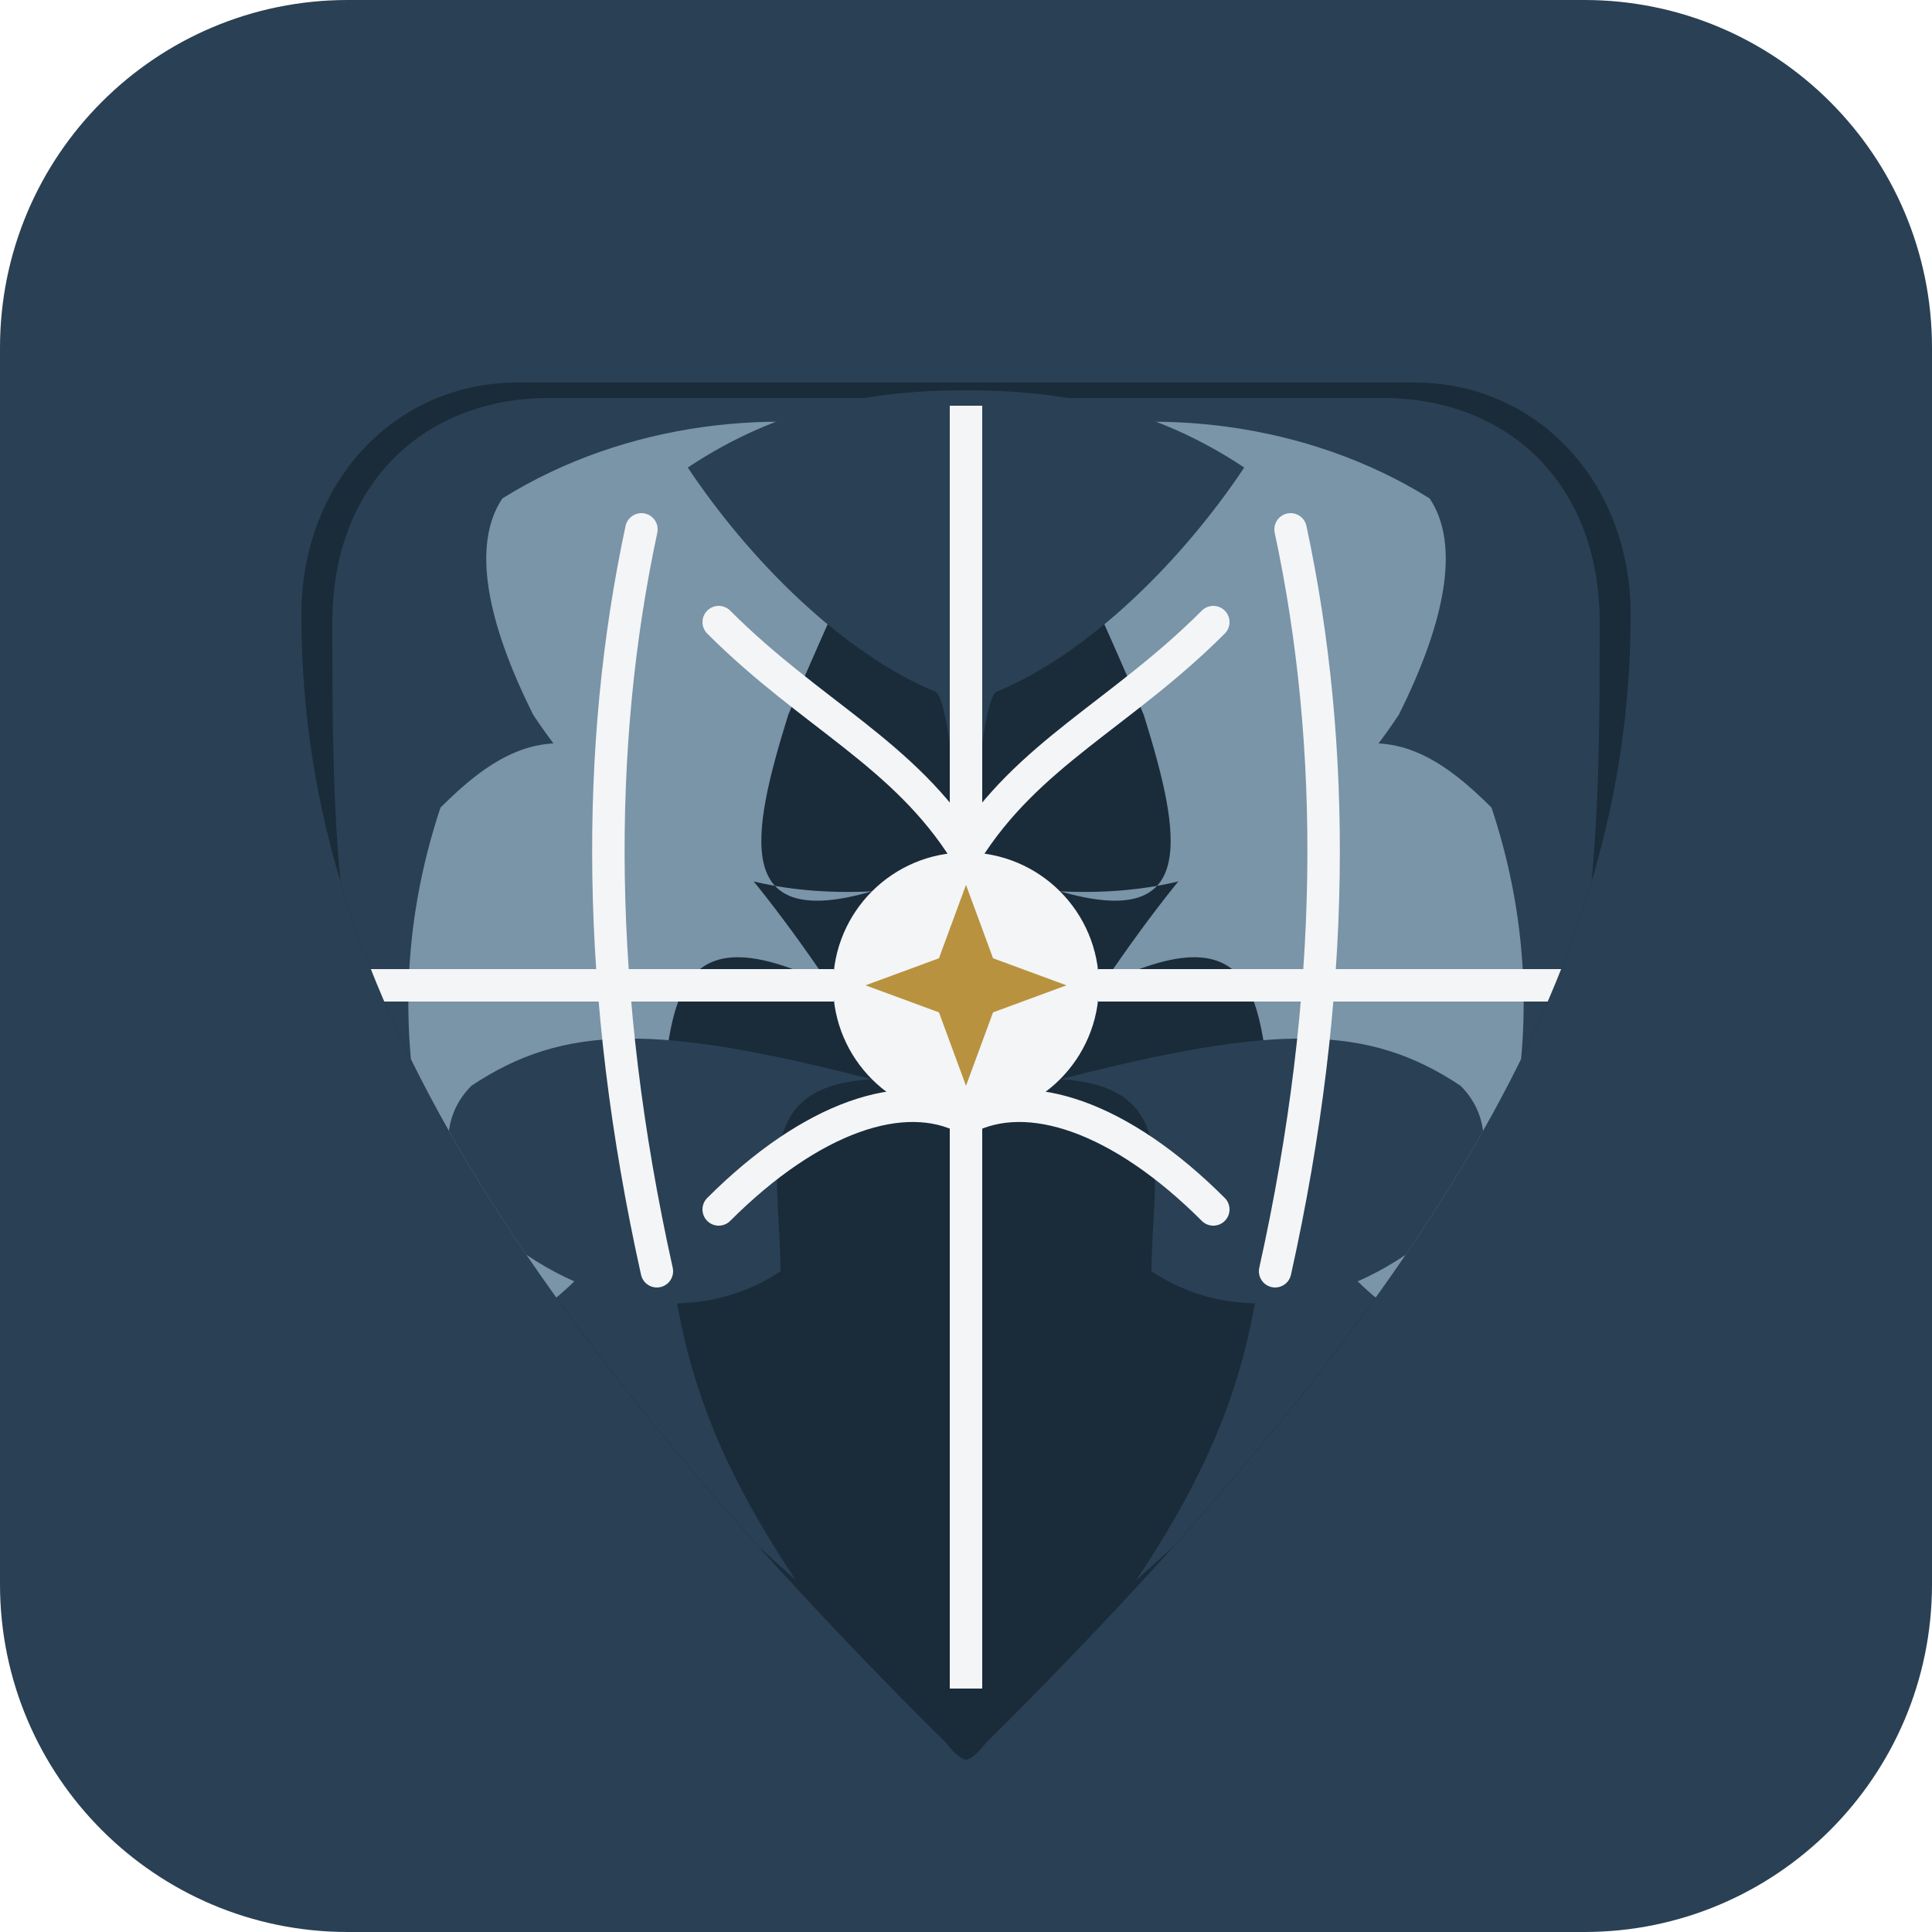
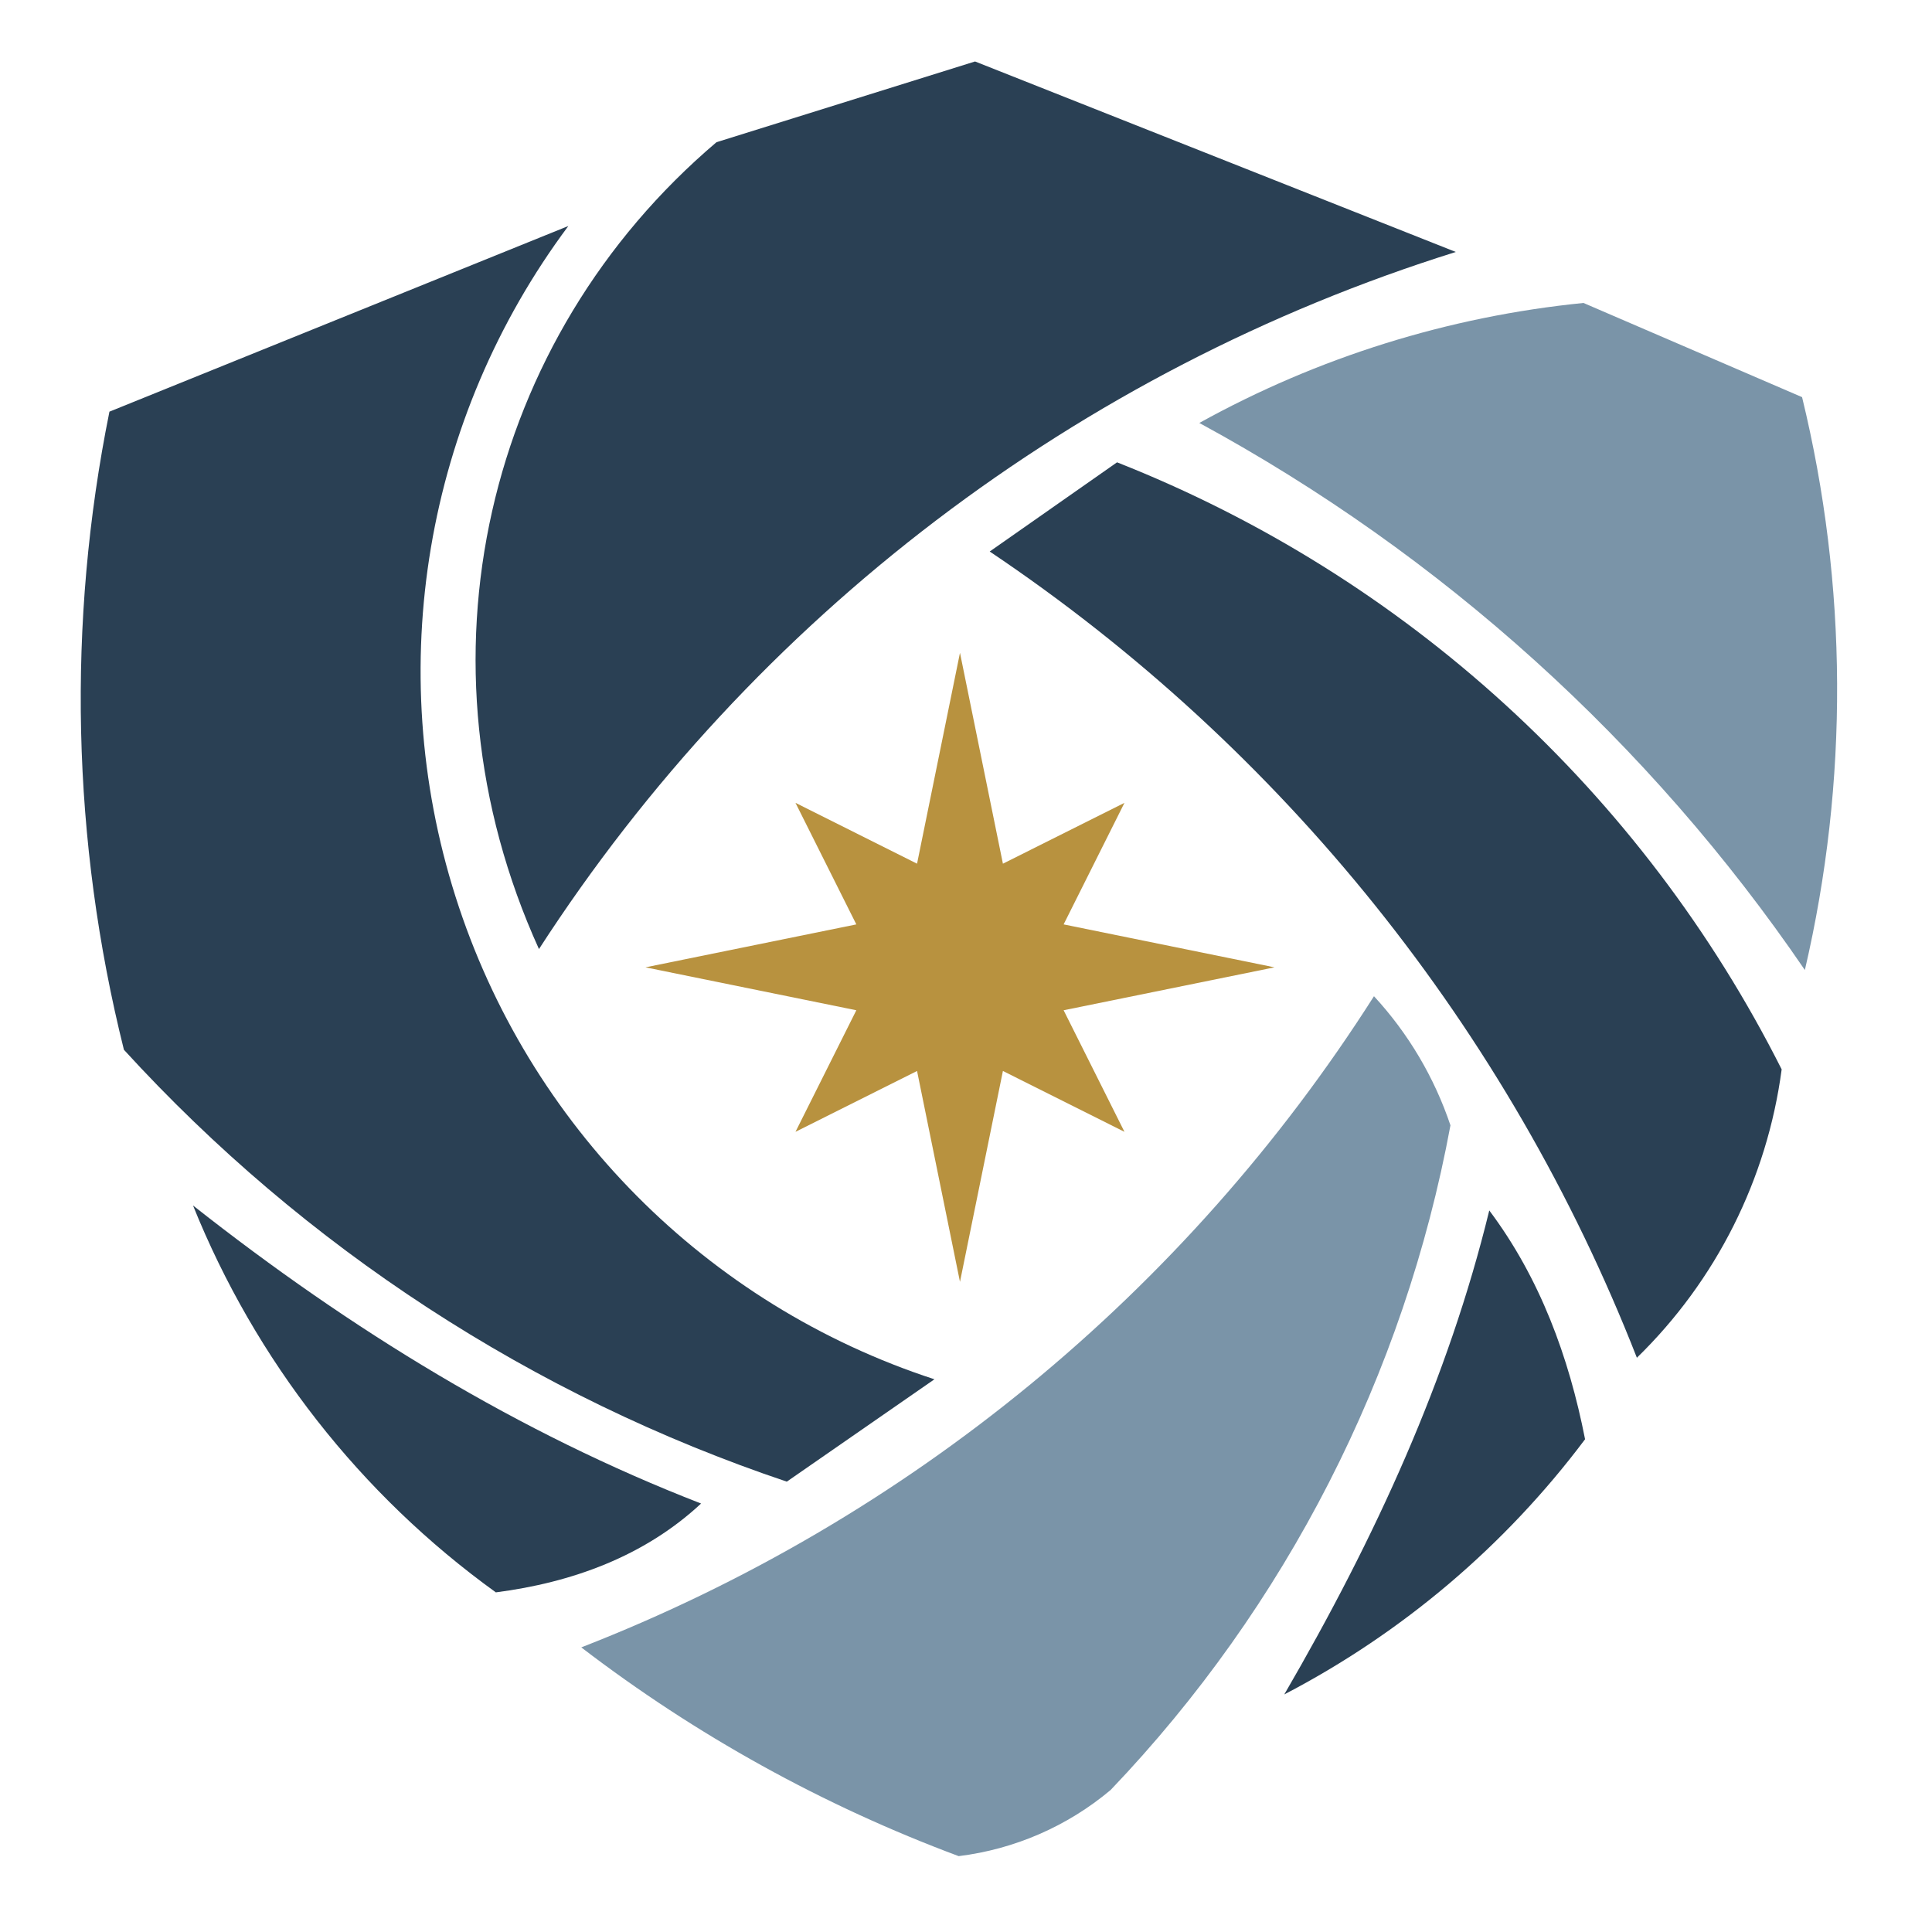
- <svg xmlns="http://www.w3.org/2000/svg" viewBox="0 0 100 100" role="img" aria-label="ChapelCloud mark">
-   <defs>
-     <clipPath id="shieldClip">
-       <path d="M 21,6.5 L 79,6.5 C 87,6.5 93,13 93,21.5 C 93,42 83,63 51.3,94.5 C 50.7,95.3 50.2,95.6 50,95.6 C 49.8,95.6 49.3,95.3 48.7,94.5 C 17,63 7,42 7,21.5 C 7,13 13,6.5 21,6.5 Z" />
-     </clipPath>
-   </defs>
-   <rect id="field" width="100" height="100" rx="18" fill="#2a4054" />
-   <g id="mark" transform="translate(50 51) scale(0.80) translate(-50 -45.5)">
-     <g id="crest">
-       <path id="shield" fill="#1a2b3a" d="M 21,6.5 L 79,6.5 C 87,6.5 93,13 93,21.5 C 93,42 83,63 51.3,94.5 C 50.7,95.3 50.2,95.6 50,95.6 C 49.8,95.6 49.3,95.3 48.7,94.5 C 17,63 7,42 7,21.5 C 7,13 13,6.5 21,6.5 Z" />
-       <g id="crest-inner" clip-path="url(#shieldClip)">
-         <g id="plates">
-           <path id="plate-anchor-bottom" fill="#1a2b3a" d="M 14,58 C 18,74 32,88 48.8,94.2 L 51.2,94.2 C 68,88 82,74 86,58 C 78,62 68,66 58,66 C 54,66 52,64 50,54.1 C 48,64 46,66 42,66 C 32,66 22,62 14,58 Z" />
-           <path id="plate-mantle-left" fill="#2a4054" d="M 9,22 C 9,13 15,7.5 23,7.5 L 44,7.5 C 40,12 36,18 33.5,26 C 30,40 29,52 31,64 C 32,72 35,78 39,84 C 30,76 18,64 12,52 C 9,42 9,32 9,22 Z" />
-           <path id="plate-mantle-right" fill="#2a4054" d="M 91,22 C 91,13 85,7.5 77,7.5 L 56,7.5 C 60,12 64,18 66.5,26 C 70,40 71,52 69,64 C 68,72 65,78 61,84 C 70,76 82,64 88,52 C 91,42 91,32 91,22 Z" />
-           <path id="plate-ribbon-ul" fill="#7a94a8" d="M 20,14 C 28,9 38,8 46,10 C 44,16 41,22 38.5,28 C 36,36 35,42 43.919,39.419 C 32,40 26,34 22,28 C 19,22 18,17 20,14 Z" />
-           <path id="plate-ribbon-ur" fill="#7a94a8" d="M 80,14 C 72,9 62,8 54,10 C 56,16 59,22 61.5,28 C 64,36 65,42 56.081,39.419 C 68,40 74,34 78,28 C 81,22 82,17 80,14 Z" />
-           <path id="plate-weave-left" fill="#7a94a8" d="M 16,34 C 22,28 28,26 41.2,45.5 C 30,40 31,48 30,56 C 28,62 24,66 20,68 C 14,58 12,46 16,34 Z" />
-           <path id="plate-weave-right" fill="#7a94a8" d="M 84,34 C 78,28 72,26 58.8,45.5 C 70,40 69,48 70,56 C 72,62 76,66 80,68 C 86,58 88,46 84,34 Z" />
-           <path id="plate-inner-top" fill="#2a4054" d="M 32,12 C 38,8 44,7 50,7 C 56,7 62,8 68,12 C 64,18 58,24 52,26.5 C 51,26.8 50.4,36.9 50,36.9 C 49.6,36.9 49,26.8 48,26.5 C 42,24 36,18 32,12 Z" />
-           <path id="plate-inner-bottom" fill="#1a2b3a" d="M 34,58 C 40,54 46,52.5 50,54.1 C 54,52.5 60,54 66,58 C 62,70 56,82 50.5,90 C 49.5,82 44,70 34,58 Z" />
-           <path id="plate-tuck-ll" fill="#2a4054" d="M 18,52 C 24,48 30,48 43.919,51.581 C 36,52 38,58 38,64 C 32,68 24,66 18,60 C 16,57 16,54 18,52 Z" />
-           <path id="plate-tuck-lr" fill="#2a4054" d="M 82,52 C 76,48 70,48 56.081,51.581 C 64,52 62,58 62,64 C 68,68 76,66 82,60 C 84,57 84,54 82,52 Z" />
-         </g>
-         <g id="gaps">
-           <circle id="gap-pocket" cx="50" cy="45.5" r="8.6" fill="#f3f5f7" />
-           <path id="gap-seam-n" fill="none" stroke="#f3f5f7" stroke-width="2.1" stroke-linecap="butt" d="M 50,36.95 L 50,8" />
-           <path id="gap-seam-s" fill="none" stroke="#f3f5f7" stroke-width="2.1" stroke-linecap="butt" d="M 50,54.05 L 50,91" />
-           <path id="gap-seam-e" fill="none" stroke="#f3f5f7" stroke-width="2.1" stroke-linecap="butt" d="M 58.55,45.5 L 91.5,45.5" />
-           <path id="gap-seam-w" fill="none" stroke="#f3f5f7" stroke-width="2.1" stroke-linecap="butt" d="M 41.45,45.5 L 8.5,45.5" />
-           <path id="gap-seam-mantle-left" fill="none" stroke="#f3f5f7" stroke-width="2.1" stroke-linecap="round" d="M 29,16 C 26,30 26,46 30,64" />
-           <path id="gap-seam-mantle-right" fill="none" stroke="#f3f5f7" stroke-width="2.1" stroke-linecap="round" d="M 71,16 C 74,30 74,46 70,64" />
-           <path id="gap-seam-vault-top" fill="none" stroke="#f3f5f7" stroke-width="2.1" stroke-linecap="round" d="M 34,22 C 40,28 46,30.5 50,36.9 C 54,30.5 60,28 66,22" />
-           <path id="gap-seam-vault-bottom" fill="none" stroke="#f3f5f7" stroke-width="2.1" stroke-linecap="round" d="M 34,60 C 40,54 46,52 50,54.1 C 54,52 60,54 66,60" />
-         </g>
-         <path id="star" fill="#b8923f" d="M 50,39 L 51.75,43.75 L 56.5,45.5 L 51.75,47.25 L 50,52 L 48.25,47.25 L 43.5,45.5 L 48.25,43.75 Z" />
-       </g>
-     </g>
-   </g>
+ <svg xmlns="http://www.w3.org/2000/svg" viewBox="0 0 3000 3000" width="3000" height="3000">
+   <path id="shape0" d="M 1514.06 95.453 L 2260.58 391.254 C 1674.17 574.743 1170.49 957.705 836.904 1473.71 C 634.07 1027.17 753.809 525.206 1112.55 220.831 L 1514.06 95.453 Z" fill="#2a4054" fill-rule="nonzero" />
+   <path id="shape1" d="M 882.522 350.943 L 169.934 639.221 C 103.689 967.073 111.371 1305.57 192.42 1630.08 C 473.096 1937.3 827.309 2168.08 1221.74 2300.7 L 1450.99 2141.75 C 1096.84 2026.26 820.011 1747.24 707.305 1392.19 C 594.6 1037.15 659.823 649.548 882.522 350.943 Z" fill="#2a4054" fill-rule="nonzero" />
+   <path id="shape2" d="M 2798.26 616.687 C 2869.33 908.776 2870.81 1213.47 2802.59 1506.24 C 2561.11 1152.39 2238.77 861.183 1862.29 656.761 C 2046.41 554.778 2249.37 491.378 2458.8 470.43 L 2798.26 616.687 Z" fill="#7a94a8" fill-rule="nonzero" />
+   <path id="shape3" d="M 2766.56 1660.52 C 2743.96 1830.78 2664.78 1988.49 2541.74 2108.32 C 2342.22 1598.33 1991.58 1161.5 1536.82 856.388 L 1734.55 717.892 C 2182.64 894.702 2549.99 1230.24 2766.56 1660.52 Z" fill="#2a4054" fill-rule="nonzero" />
+   <path id="shape5" d="M 2133.5 1546.92 C 2186.76 1604.64 2227.23 1672.95 2252.25 1747.4 C 2180.47 2135.4 1997.1 2494.06 1724.61 2779.46 C 1657.54 2835.79 1575.58 2871.48 1488.65 2882.2 C 1278.3 2803.83 1080.8 2694.58 902.627 2558.05 C 1410.03 2360.53 1841.22 2006.32 2133.5 1546.92 Z" fill="#7a94a8" fill-rule="nonzero" />
+   <path id="shape6" d="M 1088.62 2334.68 C 1000.34 2416.92 887.502 2457.47 769.953 2472.62 C 559.649 2320.94 396.593 2112.58 299.72 1871.87 C 545.52 2065.67 806.082 2225.1 1088.62 2334.68 Z" fill="#2a4054" fill-rule="nonzero" />
+   <path id="shape7" d="M 2312.54 1879.58 C 2391.27 1984.51 2436.26 2107.31 2461.29 2234.86 C 2337.31 2400.17 2177.65 2535.6 1994.23 2631.1 C 2136.35 2386.54 2248.96 2140.3 2312.54 1879.58 Z" fill="#2a4054" fill-rule="nonzero" />
+   <path id="shape4" d="M 1979.02 1502.07 L 1651.6 1568.73 L 1746.07 1757.49 L 1557.32 1663.01 L 1490.65 1990.44 L 1423.99 1663.01 L 1235.23 1757.49 L 1329.71 1568.73 L 1002.28 1502.07 L 1329.71 1435.4 L 1235.23 1246.65 L 1423.99 1341.12 L 1490.65 1013.7 L 1557.32 1341.12 L 1746.07 1246.65 L 1651.6 1435.4 Z" fill="#b8923f" fill-rule="nonzero" />
</svg>
